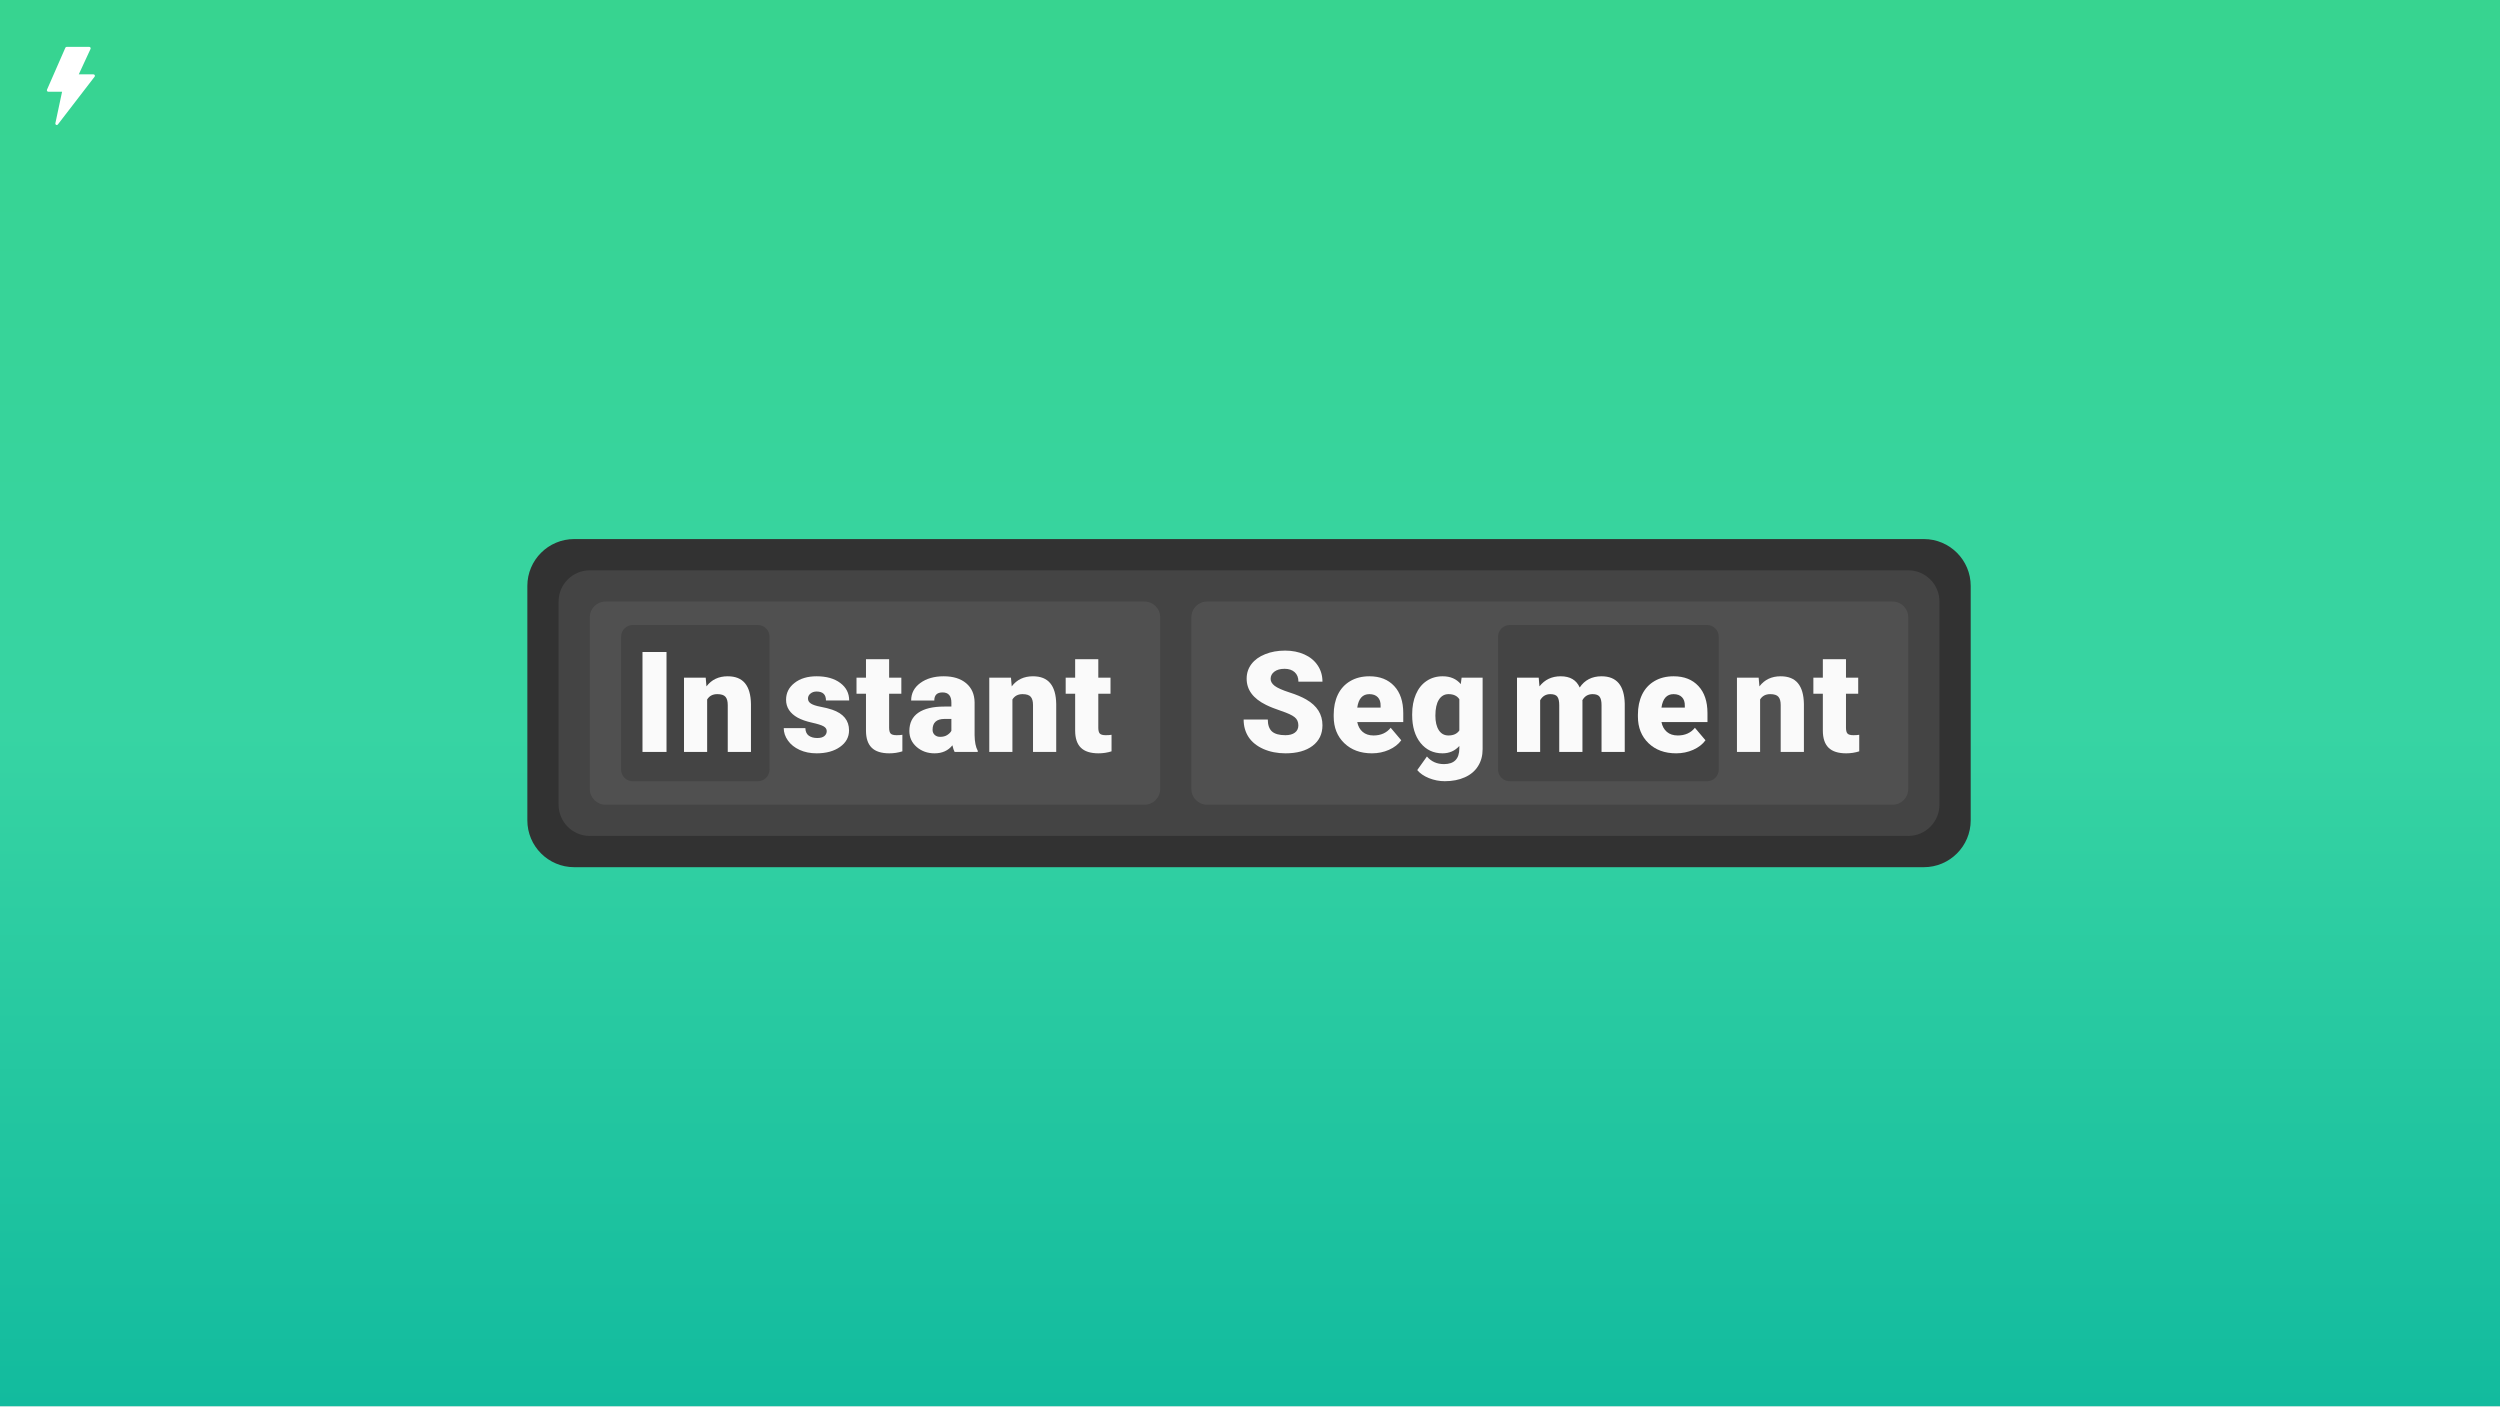
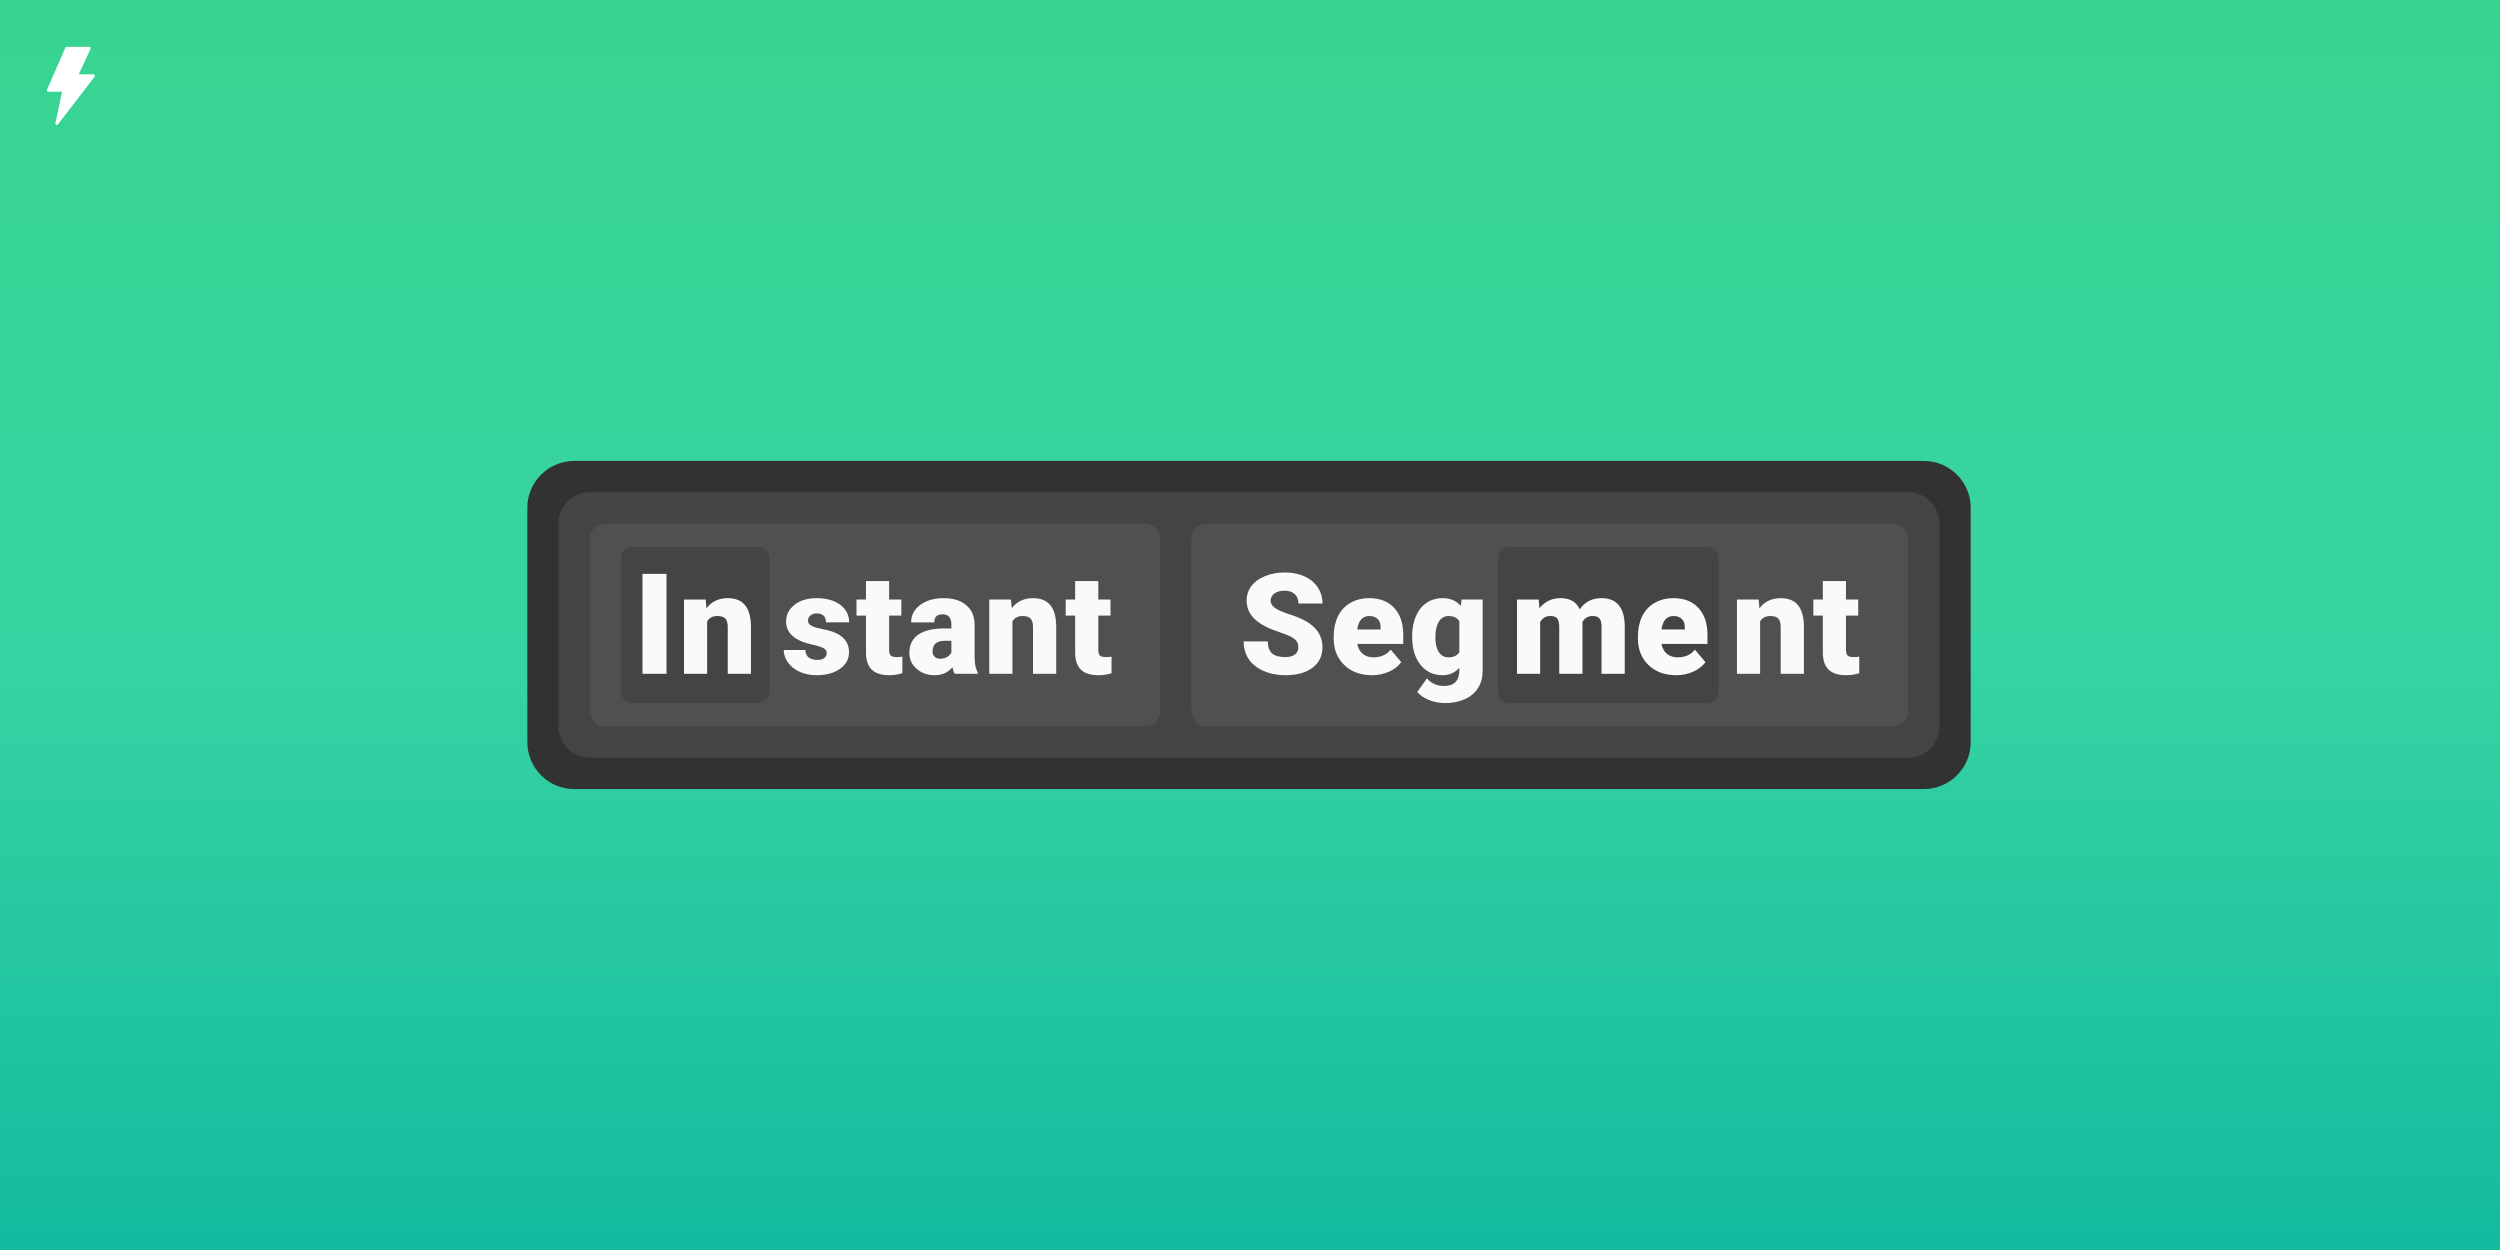
- <svg xmlns="http://www.w3.org/2000/svg" width="1280" height="720" viewBox="0 0 1280 720" fill="none">
-   <rect width="1280" height="720" fill="url(#paint0_linear)" />
-   <rect x="270" y="276" width="739" height="168" rx="24" fill="#323232" />
-   <rect x="286" y="292" width="707" height="136" rx="16" fill="#444444" />
-   <rect x="302" y="308" width="292" height="104" rx="8" fill="#939393" fill-opacity="0.16" />
-   <rect x="318" y="320" width="76" height="80" rx="6" fill="#323232" fill-opacity="0.4" />
-   <path d="M341.256 385H328.951V333.812H341.256V385ZM361.322 346.961L361.709 351.426C364.334 347.98 367.955 346.258 372.572 346.258C376.533 346.258 379.486 347.441 381.431 349.809C383.4 352.176 384.42 355.738 384.49 360.496V385H372.607V360.988C372.607 359.066 372.221 357.66 371.447 356.77C370.674 355.855 369.267 355.398 367.228 355.398C364.908 355.398 363.185 356.312 362.06 358.141V385H350.213V346.961H361.322Z" fill="#FAFAFA" />
-   <path d="M423.282 374.312C423.282 373.305 422.755 372.496 421.7 371.887C420.645 371.277 418.641 370.645 415.688 369.988C412.735 369.332 410.298 368.477 408.376 367.422C406.454 366.344 404.989 365.043 403.981 363.52C402.973 361.996 402.469 360.25 402.469 358.281C402.469 354.789 403.911 351.918 406.794 349.668C409.676 347.395 413.45 346.258 418.114 346.258C423.13 346.258 427.161 347.395 430.208 349.668C433.255 351.941 434.778 354.93 434.778 358.633H422.895C422.895 355.586 421.29 354.062 418.079 354.062C416.837 354.062 415.794 354.414 414.95 355.117C414.106 355.797 413.684 356.652 413.684 357.684C413.684 358.738 414.2 359.594 415.231 360.25C416.262 360.906 417.903 361.445 420.153 361.867C422.426 362.289 424.419 362.793 426.13 363.379C431.848 365.348 434.708 368.875 434.708 373.961C434.708 377.43 433.161 380.254 430.067 382.434C426.997 384.613 423.012 385.703 418.114 385.703C414.856 385.703 411.95 385.117 409.395 383.945C406.841 382.773 404.848 381.18 403.419 379.164C401.989 377.148 401.274 375.027 401.274 372.801H412.348C412.395 374.559 412.981 375.848 414.106 376.668C415.231 377.465 416.673 377.863 418.43 377.863C420.048 377.863 421.255 377.535 422.051 376.879C422.872 376.223 423.282 375.367 423.282 374.312ZM455.231 337.504V346.961H461.489V355.188H455.231V372.59C455.231 374.02 455.489 375.016 456.004 375.578C456.52 376.141 457.539 376.422 459.063 376.422C460.235 376.422 461.219 376.352 462.016 376.211V384.684C459.883 385.363 457.657 385.703 455.336 385.703C451.258 385.703 448.246 384.742 446.301 382.82C444.356 380.898 443.383 377.98 443.383 374.066V355.188H438.532V346.961H443.383V337.504H455.231ZM488.762 385C488.34 384.227 487.965 383.09 487.637 381.59C485.457 384.332 482.41 385.703 478.496 385.703C474.91 385.703 471.863 384.625 469.355 382.469C466.848 380.289 465.594 377.559 465.594 374.277C465.594 370.152 467.117 367.035 470.164 364.926C473.211 362.816 477.641 361.762 483.453 361.762H487.109V359.758C487.109 356.266 485.598 354.52 482.574 354.52C479.762 354.52 478.355 355.902 478.355 358.668H466.508C466.508 354.988 468.066 352 471.184 349.703C474.324 347.406 478.32 346.258 483.172 346.258C488.023 346.258 491.855 347.441 494.668 349.809C497.48 352.176 498.922 355.422 498.992 359.547V376.387C499.039 379.879 499.578 382.551 500.609 384.402V385H488.762ZM481.344 377.266C482.82 377.266 484.039 376.949 485 376.316C485.984 375.684 486.688 374.969 487.109 374.172V368.09H483.664C479.539 368.09 477.477 369.941 477.477 373.645C477.477 374.723 477.84 375.602 478.566 376.281C479.293 376.938 480.219 377.266 481.344 377.266ZM517.617 346.961L518.004 351.426C520.629 347.98 524.25 346.258 528.867 346.258C532.828 346.258 535.781 347.441 537.726 349.809C539.695 352.176 540.715 355.738 540.785 360.496V385H528.902V360.988C528.902 359.066 528.515 357.66 527.742 356.77C526.968 355.855 525.562 355.398 523.523 355.398C521.203 355.398 519.48 356.312 518.355 358.141V385H506.507V346.961H517.617ZM562.327 337.504V346.961H568.585V355.188H562.327V372.59C562.327 374.02 562.585 375.016 563.101 375.578C563.617 376.141 564.636 376.422 566.159 376.422C567.331 376.422 568.316 376.352 569.113 376.211V384.684C566.98 385.363 564.753 385.703 562.433 385.703C558.355 385.703 555.343 384.742 553.398 382.82C551.452 380.898 550.48 377.98 550.48 374.066V355.188H545.628V346.961H550.48V337.504H562.327Z" fill="#FAFAFA" />
-   <rect x="610" y="308" width="367" height="104" rx="8" fill="#939393" fill-opacity="0.16" />
-   <path d="M664.758 371.395C664.758 369.59 664.114 368.184 662.825 367.176C661.559 366.168 659.321 365.125 656.11 364.047C652.899 362.969 650.274 361.926 648.235 360.918C641.602 357.66 638.285 353.184 638.285 347.488C638.285 344.652 639.106 342.156 640.746 340C642.41 337.82 644.754 336.133 647.778 334.938C650.801 333.719 654.2 333.109 657.973 333.109C661.653 333.109 664.946 333.766 667.852 335.078C670.782 336.391 673.055 338.266 674.672 340.703C676.289 343.117 677.098 345.883 677.098 349H664.793C664.793 346.914 664.149 345.297 662.86 344.148C661.594 343 659.871 342.426 657.692 342.426C655.489 342.426 653.743 342.918 652.453 343.902C651.188 344.863 650.555 346.094 650.555 347.594C650.555 348.906 651.258 350.102 652.664 351.18C654.071 352.234 656.543 353.336 660.082 354.484C663.621 355.609 666.528 356.828 668.801 358.141C674.332 361.328 677.098 365.723 677.098 371.324C677.098 375.801 675.41 379.316 672.035 381.871C668.66 384.426 664.032 385.703 658.149 385.703C654 385.703 650.239 384.965 646.864 383.488C643.512 381.988 640.981 379.949 639.27 377.371C637.582 374.77 636.739 371.781 636.739 368.406H649.114C649.114 371.148 649.817 373.176 651.223 374.488C652.653 375.777 654.961 376.422 658.149 376.422C660.188 376.422 661.793 375.988 662.965 375.121C664.16 374.23 664.758 372.988 664.758 371.395ZM702.438 385.703C696.602 385.703 691.879 383.969 688.27 380.5C684.66 377.008 682.855 372.473 682.855 366.895V365.91C682.855 362.02 683.57 358.586 685 355.609C686.453 352.633 688.562 350.336 691.328 348.719C694.094 347.078 697.375 346.258 701.172 346.258C706.516 346.258 710.734 347.922 713.828 351.25C716.922 354.555 718.469 359.172 718.469 365.102V369.707H694.914C695.336 371.84 696.262 373.516 697.691 374.734C699.121 375.953 700.973 376.562 703.246 376.562C706.996 376.562 709.926 375.25 712.035 372.625L717.449 379.023C715.973 381.062 713.875 382.691 711.156 383.91C708.461 385.105 705.555 385.703 702.438 385.703ZM701.102 355.398C697.633 355.398 695.57 357.695 694.914 362.289H706.867V361.375C706.914 359.477 706.434 358.012 705.426 356.98C704.418 355.926 702.977 355.398 701.102 355.398ZM723.031 365.699C723.031 361.855 723.664 358.457 724.929 355.504C726.195 352.551 728.011 350.277 730.379 348.684C732.746 347.066 735.5 346.258 738.64 346.258C742.601 346.258 745.695 347.594 747.922 350.266L748.343 346.961H759.101V383.559C759.101 386.91 758.316 389.816 756.746 392.277C755.199 394.762 752.949 396.66 749.996 397.973C747.043 399.309 743.621 399.977 739.73 399.977C736.941 399.977 734.234 399.449 731.609 398.395C729.007 397.34 727.015 395.969 725.632 394.281L730.59 387.32C732.793 389.922 735.699 391.223 739.308 391.223C744.558 391.223 747.183 388.527 747.183 383.137V381.941C744.91 384.449 742.039 385.703 738.57 385.703C733.929 385.703 730.179 383.934 727.32 380.395C724.461 376.832 723.031 372.074 723.031 366.121V365.699ZM734.914 366.438C734.914 369.555 735.5 372.027 736.672 373.855C737.843 375.66 739.484 376.562 741.593 376.562C744.148 376.562 746.011 375.707 747.183 373.996V358C746.035 356.266 744.195 355.398 741.664 355.398C739.554 355.398 737.902 356.348 736.707 358.246C735.511 360.121 734.914 362.852 734.914 366.438Z" fill="#FAFAFA" />
-   <rect x="767" y="320" width="113" height="80" rx="6" fill="#323232" fill-opacity="0.4" />
-   <path d="M787.819 346.961L788.205 351.426C790.901 347.98 794.522 346.258 799.069 346.258C803.873 346.258 807.119 348.168 808.807 351.988C811.385 348.168 815.111 346.258 819.986 346.258C827.697 346.258 831.658 350.922 831.869 360.25V385H819.986V360.988C819.986 359.043 819.658 357.625 819.002 356.734C818.346 355.844 817.151 355.398 815.416 355.398C813.072 355.398 811.326 356.441 810.178 358.527L810.213 359.02V385H798.33V361.059C798.33 359.066 798.014 357.625 797.381 356.734C796.748 355.844 795.541 355.398 793.76 355.398C791.486 355.398 789.752 356.441 788.557 358.527V385H776.709V346.961H787.819ZM858.193 385.703C852.357 385.703 847.635 383.969 844.025 380.5C840.416 377.008 838.611 372.473 838.611 366.895V365.91C838.611 362.02 839.326 358.586 840.756 355.609C842.209 352.633 844.318 350.336 847.084 348.719C849.849 347.078 853.131 346.258 856.928 346.258C862.271 346.258 866.49 347.922 869.584 351.25C872.678 354.555 874.224 359.172 874.224 365.102V369.707H850.67C851.092 371.84 852.017 373.516 853.447 374.734C854.877 375.953 856.728 376.562 859.002 376.562C862.752 376.562 865.681 375.25 867.791 372.625L873.205 379.023C871.728 381.062 869.631 382.691 866.912 383.91C864.217 385.105 861.31 385.703 858.193 385.703ZM856.857 355.398C853.389 355.398 851.326 357.695 850.67 362.289H862.623V361.375C862.67 359.477 862.189 358.012 861.181 356.98C860.174 355.926 858.732 355.398 856.857 355.398Z" fill="#FAFAFA" />
-   <path d="M900.432 346.961L900.819 351.426C903.444 347.98 907.065 346.258 911.682 346.258C915.643 346.258 918.596 347.441 920.541 349.809C922.51 352.176 923.529 355.738 923.6 360.496V385H911.717V360.988C911.717 359.066 911.33 357.66 910.557 356.77C909.783 355.855 908.377 355.398 906.338 355.398C904.018 355.398 902.295 356.312 901.17 358.141V385H889.322V346.961H900.432ZM945.142 337.504V346.961H951.4V355.188H945.142V372.59C945.142 374.02 945.4 375.016 945.916 375.578C946.431 376.141 947.451 376.422 948.974 376.422C950.146 376.422 951.131 376.352 951.928 376.211V384.684C949.795 385.363 947.568 385.703 945.248 385.703C941.17 385.703 938.158 384.742 936.213 382.82C934.267 380.898 933.295 377.98 933.295 374.066V355.188H928.443V346.961H933.295V337.504H945.142Z" fill="#FAFAFA" />
-   <path d="M48.52 38.491C48.461 38.366 48.368 38.261 48.253 38.187C48.138 38.113 48.005 38.074 47.869 38.074H40.332L46.353 25.058C46.405 24.945 46.429 24.82 46.422 24.695C46.414 24.571 46.376 24.45 46.311 24.344C46.245 24.239 46.155 24.152 46.048 24.092C45.941 24.031 45.821 24 45.699 24H34.126C33.987 24 33.85 24.041 33.733 24.119C33.616 24.197 33.523 24.307 33.466 24.438L24.063 45.919C24.014 46.032 23.993 46.155 24.002 46.279C24.011 46.402 24.051 46.521 24.116 46.625C24.182 46.728 24.272 46.814 24.378 46.873C24.484 46.932 24.603 46.963 24.723 46.963H31.782L28.357 63.101C28.322 63.265 28.342 63.436 28.414 63.586C28.486 63.737 28.606 63.858 28.754 63.929C28.902 64.001 29.07 64.019 29.229 63.98C29.388 63.942 29.53 63.849 29.631 63.717L48.438 39.273C48.522 39.164 48.574 39.033 48.588 38.894C48.603 38.756 48.579 38.617 48.52 38.491V38.491Z" fill="white" />
+ <svg xmlns="http://www.w3.org/2000/svg" width="1280" height="640" viewBox="0 0 1280 640" fill="none">
+   <rect width="1280" height="640" fill="url(#paint0_linear)" />
+   <rect x="270" y="236" width="739" height="168" rx="24" fill="#323232" />
+   <rect x="286" y="252" width="707" height="136" rx="16" fill="#444444" />
+   <rect x="302" y="268" width="292" height="104" rx="8" fill="#939393" fill-opacity="0.16" />
+   <rect x="318" y="280" width="76" height="80" rx="6" fill="#323232" fill-opacity="0.4" />
+   <path d="M341.256 345H328.951V293.812H341.256V345ZM361.322 306.961L361.709 311.426C364.334 307.98 367.955 306.258 372.572 306.258C376.533 306.258 379.486 307.441 381.431 309.809C383.4 312.176 384.42 315.738 384.49 320.496V345H372.607V320.988C372.607 319.066 372.221 317.66 371.447 316.77C370.674 315.855 369.267 315.398 367.228 315.398C364.908 315.398 363.185 316.312 362.06 318.141V345H350.213V306.961H361.322Z" fill="#FAFAFA" />
+   <path d="M423.282 334.312C423.282 333.305 422.755 332.496 421.7 331.887C420.645 331.277 418.641 330.645 415.688 329.988C412.735 329.332 410.298 328.477 408.376 327.422C406.454 326.344 404.989 325.043 403.981 323.52C402.973 321.996 402.469 320.25 402.469 318.281C402.469 314.789 403.911 311.918 406.794 309.668C409.676 307.395 413.45 306.258 418.114 306.258C423.13 306.258 427.161 307.395 430.208 309.668C433.255 311.941 434.778 314.93 434.778 318.633H422.895C422.895 315.586 421.29 314.062 418.079 314.062C416.837 314.062 415.794 314.414 414.95 315.117C414.106 315.797 413.684 316.652 413.684 317.684C413.684 318.738 414.2 319.594 415.231 320.25C416.262 320.906 417.903 321.445 420.153 321.867C422.426 322.289 424.419 322.793 426.13 323.379C431.848 325.348 434.708 328.875 434.708 333.961C434.708 337.43 433.161 340.254 430.067 342.434C426.997 344.613 423.012 345.703 418.114 345.703C414.856 345.703 411.95 345.117 409.395 343.945C406.841 342.773 404.848 341.18 403.419 339.164C401.989 337.148 401.274 335.027 401.274 332.801H412.348C412.395 334.559 412.981 335.848 414.106 336.668C415.231 337.465 416.673 337.863 418.43 337.863C420.048 337.863 421.255 337.535 422.051 336.879C422.872 336.223 423.282 335.367 423.282 334.312ZM455.231 297.504V306.961H461.489V315.188H455.231V332.59C455.231 334.02 455.489 335.016 456.004 335.578C456.52 336.141 457.539 336.422 459.063 336.422C460.235 336.422 461.219 336.352 462.016 336.211V344.684C459.883 345.363 457.657 345.703 455.336 345.703C451.258 345.703 448.246 344.742 446.301 342.82C444.356 340.898 443.383 337.98 443.383 334.066V315.188H438.532V306.961H443.383V297.504H455.231ZM488.762 345C488.34 344.227 487.965 343.09 487.637 341.59C485.457 344.332 482.41 345.703 478.496 345.703C474.91 345.703 471.863 344.625 469.355 342.469C466.848 340.289 465.594 337.559 465.594 334.277C465.594 330.152 467.117 327.035 470.164 324.926C473.211 322.816 477.641 321.762 483.453 321.762H487.109V319.758C487.109 316.266 485.598 314.52 482.574 314.52C479.762 314.52 478.355 315.902 478.355 318.668H466.508C466.508 314.988 468.066 312 471.184 309.703C474.324 307.406 478.32 306.258 483.172 306.258C488.023 306.258 491.855 307.441 494.668 309.809C497.48 312.176 498.922 315.422 498.992 319.547V336.387C499.039 339.879 499.578 342.551 500.609 344.402V345H488.762ZM481.344 337.266C482.82 337.266 484.039 336.949 485 336.316C485.984 335.684 486.688 334.969 487.109 334.172V328.09H483.664C479.539 328.09 477.477 329.941 477.477 333.645C477.477 334.723 477.84 335.602 478.566 336.281C479.293 336.938 480.219 337.266 481.344 337.266ZM517.617 306.961L518.004 311.426C520.629 307.98 524.25 306.258 528.867 306.258C532.828 306.258 535.781 307.441 537.726 309.809C539.695 312.176 540.715 315.738 540.785 320.496V345H528.902V320.988C528.902 319.066 528.515 317.66 527.742 316.77C526.968 315.855 525.562 315.398 523.523 315.398C521.203 315.398 519.48 316.312 518.355 318.141V345H506.507V306.961H517.617ZM562.327 297.504V306.961H568.585V315.188H562.327V332.59C562.327 334.02 562.585 335.016 563.101 335.578C563.617 336.141 564.636 336.422 566.159 336.422C567.331 336.422 568.316 336.352 569.113 336.211V344.684C566.98 345.363 564.753 345.703 562.433 345.703C558.355 345.703 555.343 344.742 553.398 342.82C551.452 340.898 550.48 337.98 550.48 334.066V315.188H545.628V306.961H550.48V297.504H562.327Z" fill="#FAFAFA" />
+   <rect x="610" y="268" width="367" height="104" rx="8" fill="#939393" fill-opacity="0.16" />
+   <path d="M664.758 331.395C664.758 329.59 664.114 328.184 662.825 327.176C661.559 326.168 659.321 325.125 656.11 324.047C652.899 322.969 650.274 321.926 648.235 320.918C641.602 317.66 638.285 313.184 638.285 307.488C638.285 304.652 639.106 302.156 640.746 300C642.41 297.82 644.754 296.133 647.778 294.938C650.801 293.719 654.2 293.109 657.973 293.109C661.653 293.109 664.946 293.766 667.852 295.078C670.782 296.391 673.055 298.266 674.672 300.703C676.289 303.117 677.098 305.883 677.098 309H664.793C664.793 306.914 664.149 305.297 662.86 304.148C661.594 303 659.871 302.426 657.692 302.426C655.489 302.426 653.743 302.918 652.453 303.902C651.188 304.863 650.555 306.094 650.555 307.594C650.555 308.906 651.258 310.102 652.664 311.18C654.071 312.234 656.543 313.336 660.082 314.484C663.621 315.609 666.528 316.828 668.801 318.141C674.332 321.328 677.098 325.723 677.098 331.324C677.098 335.801 675.41 339.316 672.035 341.871C668.66 344.426 664.032 345.703 658.149 345.703C654 345.703 650.239 344.965 646.864 343.488C643.512 341.988 640.981 339.949 639.27 337.371C637.582 334.77 636.739 331.781 636.739 328.406H649.114C649.114 331.148 649.817 333.176 651.223 334.488C652.653 335.777 654.961 336.422 658.149 336.422C660.188 336.422 661.793 335.988 662.965 335.121C664.16 334.23 664.758 332.988 664.758 331.395ZM702.438 345.703C696.602 345.703 691.879 343.969 688.27 340.5C684.66 337.008 682.855 332.473 682.855 326.895V325.91C682.855 322.02 683.57 318.586 685 315.609C686.453 312.633 688.562 310.336 691.328 308.719C694.094 307.078 697.375 306.258 701.172 306.258C706.516 306.258 710.734 307.922 713.828 311.25C716.922 314.555 718.469 319.172 718.469 325.102V329.707H694.914C695.336 331.84 696.262 333.516 697.691 334.734C699.121 335.953 700.973 336.562 703.246 336.562C706.996 336.562 709.926 335.25 712.035 332.625L717.449 339.023C715.973 341.062 713.875 342.691 711.156 343.91C708.461 345.105 705.555 345.703 702.438 345.703ZM701.102 315.398C697.633 315.398 695.57 317.695 694.914 322.289H706.867V321.375C706.914 319.477 706.434 318.012 705.426 316.98C704.418 315.926 702.977 315.398 701.102 315.398ZM723.031 325.699C723.031 321.855 723.664 318.457 724.929 315.504C726.195 312.551 728.011 310.277 730.379 308.684C732.746 307.066 735.5 306.258 738.64 306.258C742.601 306.258 745.695 307.594 747.922 310.266L748.343 306.961H759.101V343.559C759.101 346.91 758.316 349.816 756.746 352.277C755.199 354.762 752.949 356.66 749.996 357.973C747.043 359.309 743.621 359.977 739.73 359.977C736.941 359.977 734.234 359.449 731.609 358.395C729.007 357.34 727.015 355.969 725.632 354.281L730.59 347.32C732.793 349.922 735.699 351.223 739.308 351.223C744.558 351.223 747.183 348.527 747.183 343.137V341.941C744.91 344.449 742.039 345.703 738.57 345.703C733.929 345.703 730.179 343.934 727.32 340.395C724.461 336.832 723.031 332.074 723.031 326.121V325.699ZM734.914 326.438C734.914 329.555 735.5 332.027 736.672 333.855C737.843 335.66 739.484 336.562 741.593 336.562C744.148 336.562 746.011 335.707 747.183 333.996V318C746.035 316.266 744.195 315.398 741.664 315.398C739.554 315.398 737.902 316.348 736.707 318.246C735.511 320.121 734.914 322.852 734.914 326.438Z" fill="#FAFAFA" />
+   <rect x="767" y="280" width="113" height="80" rx="6" fill="#323232" fill-opacity="0.4" />
+   <path d="M787.819 306.961L788.205 311.426C790.901 307.98 794.522 306.258 799.069 306.258C803.873 306.258 807.119 308.168 808.807 311.988C811.385 308.168 815.111 306.258 819.986 306.258C827.697 306.258 831.658 310.922 831.869 320.25V345H819.986V320.988C819.986 319.043 819.658 317.625 819.002 316.734C818.346 315.844 817.151 315.398 815.416 315.398C813.072 315.398 811.326 316.441 810.178 318.527L810.213 319.02V345H798.33V321.059C798.33 319.066 798.014 317.625 797.381 316.734C796.748 315.844 795.541 315.398 793.76 315.398C791.486 315.398 789.752 316.441 788.557 318.527V345H776.709V306.961H787.819ZM858.193 345.703C852.357 345.703 847.635 343.969 844.025 340.5C840.416 337.008 838.611 332.473 838.611 326.895V325.91C838.611 322.02 839.326 318.586 840.756 315.609C842.209 312.633 844.318 310.336 847.084 308.719C849.849 307.078 853.131 306.258 856.928 306.258C862.271 306.258 866.49 307.922 869.584 311.25C872.678 314.555 874.224 319.172 874.224 325.102V329.707H850.67C851.092 331.84 852.017 333.516 853.447 334.734C854.877 335.953 856.728 336.562 859.002 336.562C862.752 336.562 865.681 335.25 867.791 332.625L873.205 339.023C871.728 341.062 869.631 342.691 866.912 343.91C864.217 345.105 861.31 345.703 858.193 345.703ZM856.857 315.398C853.389 315.398 851.326 317.695 850.67 322.289H862.623V321.375C862.67 319.477 862.189 318.012 861.181 316.98C860.174 315.926 858.732 315.398 856.857 315.398Z" fill="#FAFAFA" />
+   <path d="M900.432 306.961L900.819 311.426C903.444 307.98 907.065 306.258 911.682 306.258C915.643 306.258 918.596 307.441 920.541 309.809C922.51 312.176 923.529 315.738 923.6 320.496V345H911.717V320.988C911.717 319.066 911.33 317.66 910.557 316.77C909.783 315.855 908.377 315.398 906.338 315.398C904.018 315.398 902.295 316.312 901.17 318.141V345H889.322V306.961H900.432ZM945.142 297.504V306.961H951.4V315.188H945.142V332.59C945.142 334.02 945.4 335.016 945.916 335.578C946.431 336.141 947.451 336.422 948.974 336.422C950.146 336.422 951.131 336.352 951.928 336.211V344.684C949.795 345.363 947.568 345.703 945.248 345.703C941.17 345.703 938.158 344.742 936.213 342.82C934.267 340.898 933.295 337.98 933.295 334.066V315.188H928.443V306.961H933.295V297.504H945.142Z" fill="#FAFAFA" />
+   <path d="M48.52 38.491C48.461 38.366 48.368 38.261 48.253 38.187C48.138 38.113 48.005 38.074 47.869 38.074H40.332L46.353 25.058C46.405 24.945 46.429 24.82 46.422 24.695C46.414 24.571 46.376 24.45 46.311 24.344C46.245 24.239 46.155 24.152 46.048 24.092C45.941 24.031 45.821 24 45.699 24H34.126C33.987 24 33.85 24.041 33.733 24.119C33.616 24.197 33.523 24.307 33.466 24.438L24.063 45.919C24.014 46.032 23.993 46.155 24.002 46.279C24.011 46.402 24.051 46.521 24.116 46.625C24.182 46.728 24.272 46.814 24.378 46.873C24.484 46.932 24.603 46.963 24.723 46.963H31.782L28.357 63.101C28.322 63.265 28.342 63.436 28.414 63.586C28.486 63.737 28.606 63.858 28.754 63.929C28.902 64.001 29.07 64.019 29.229 63.98C29.388 63.942 29.53 63.849 29.631 63.717L48.438 39.273C48.522 39.164 48.574 39.033 48.588 38.894C48.603 38.756 48.579 38.617 48.52 38.491Z" fill="white" />
  <defs>
-     <linearGradient id="paint0_linear" x1="640" y1="0" x2="640" y2="720" gradientUnits="userSpaceOnUse">
+     <linearGradient id="paint0_linear" x1="640" y1="0" x2="640" y2="640" gradientUnits="userSpaceOnUse">
      <stop stop-color="#37D490" />
      <stop offset="0.521" stop-color="#37D4A3" />
      <stop offset="1" stop-color="#12BB9E" />
    </linearGradient>
  </defs>
</svg>
